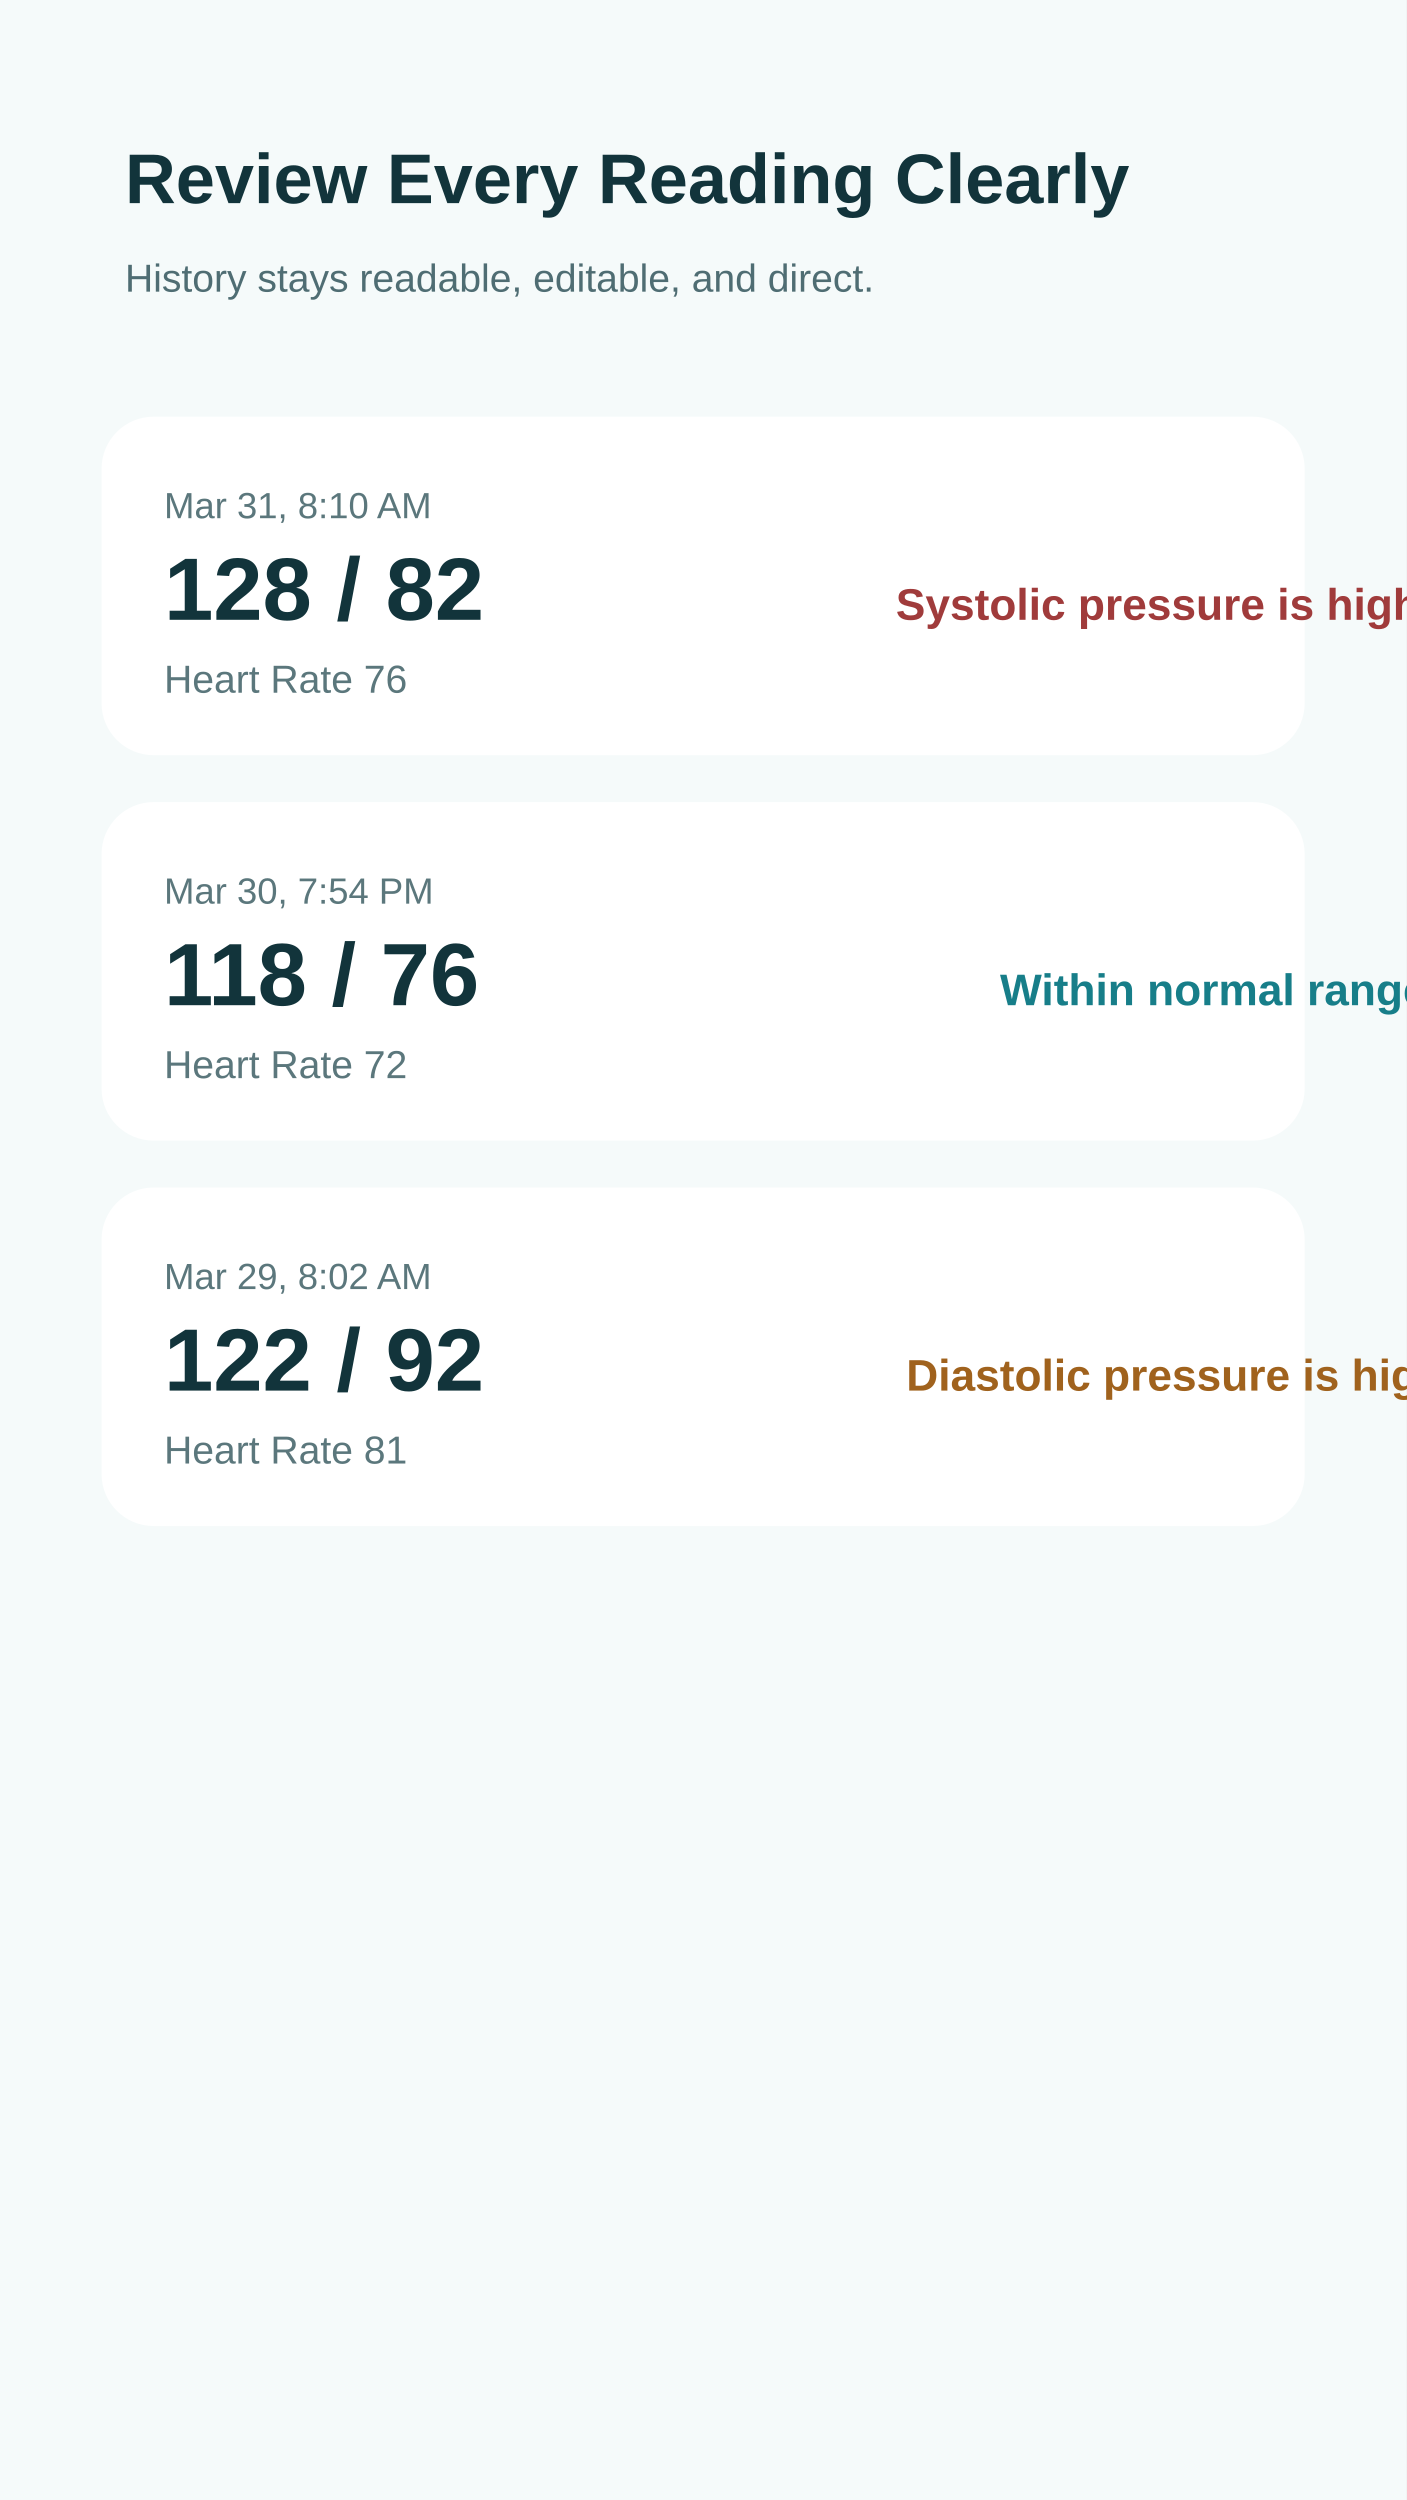
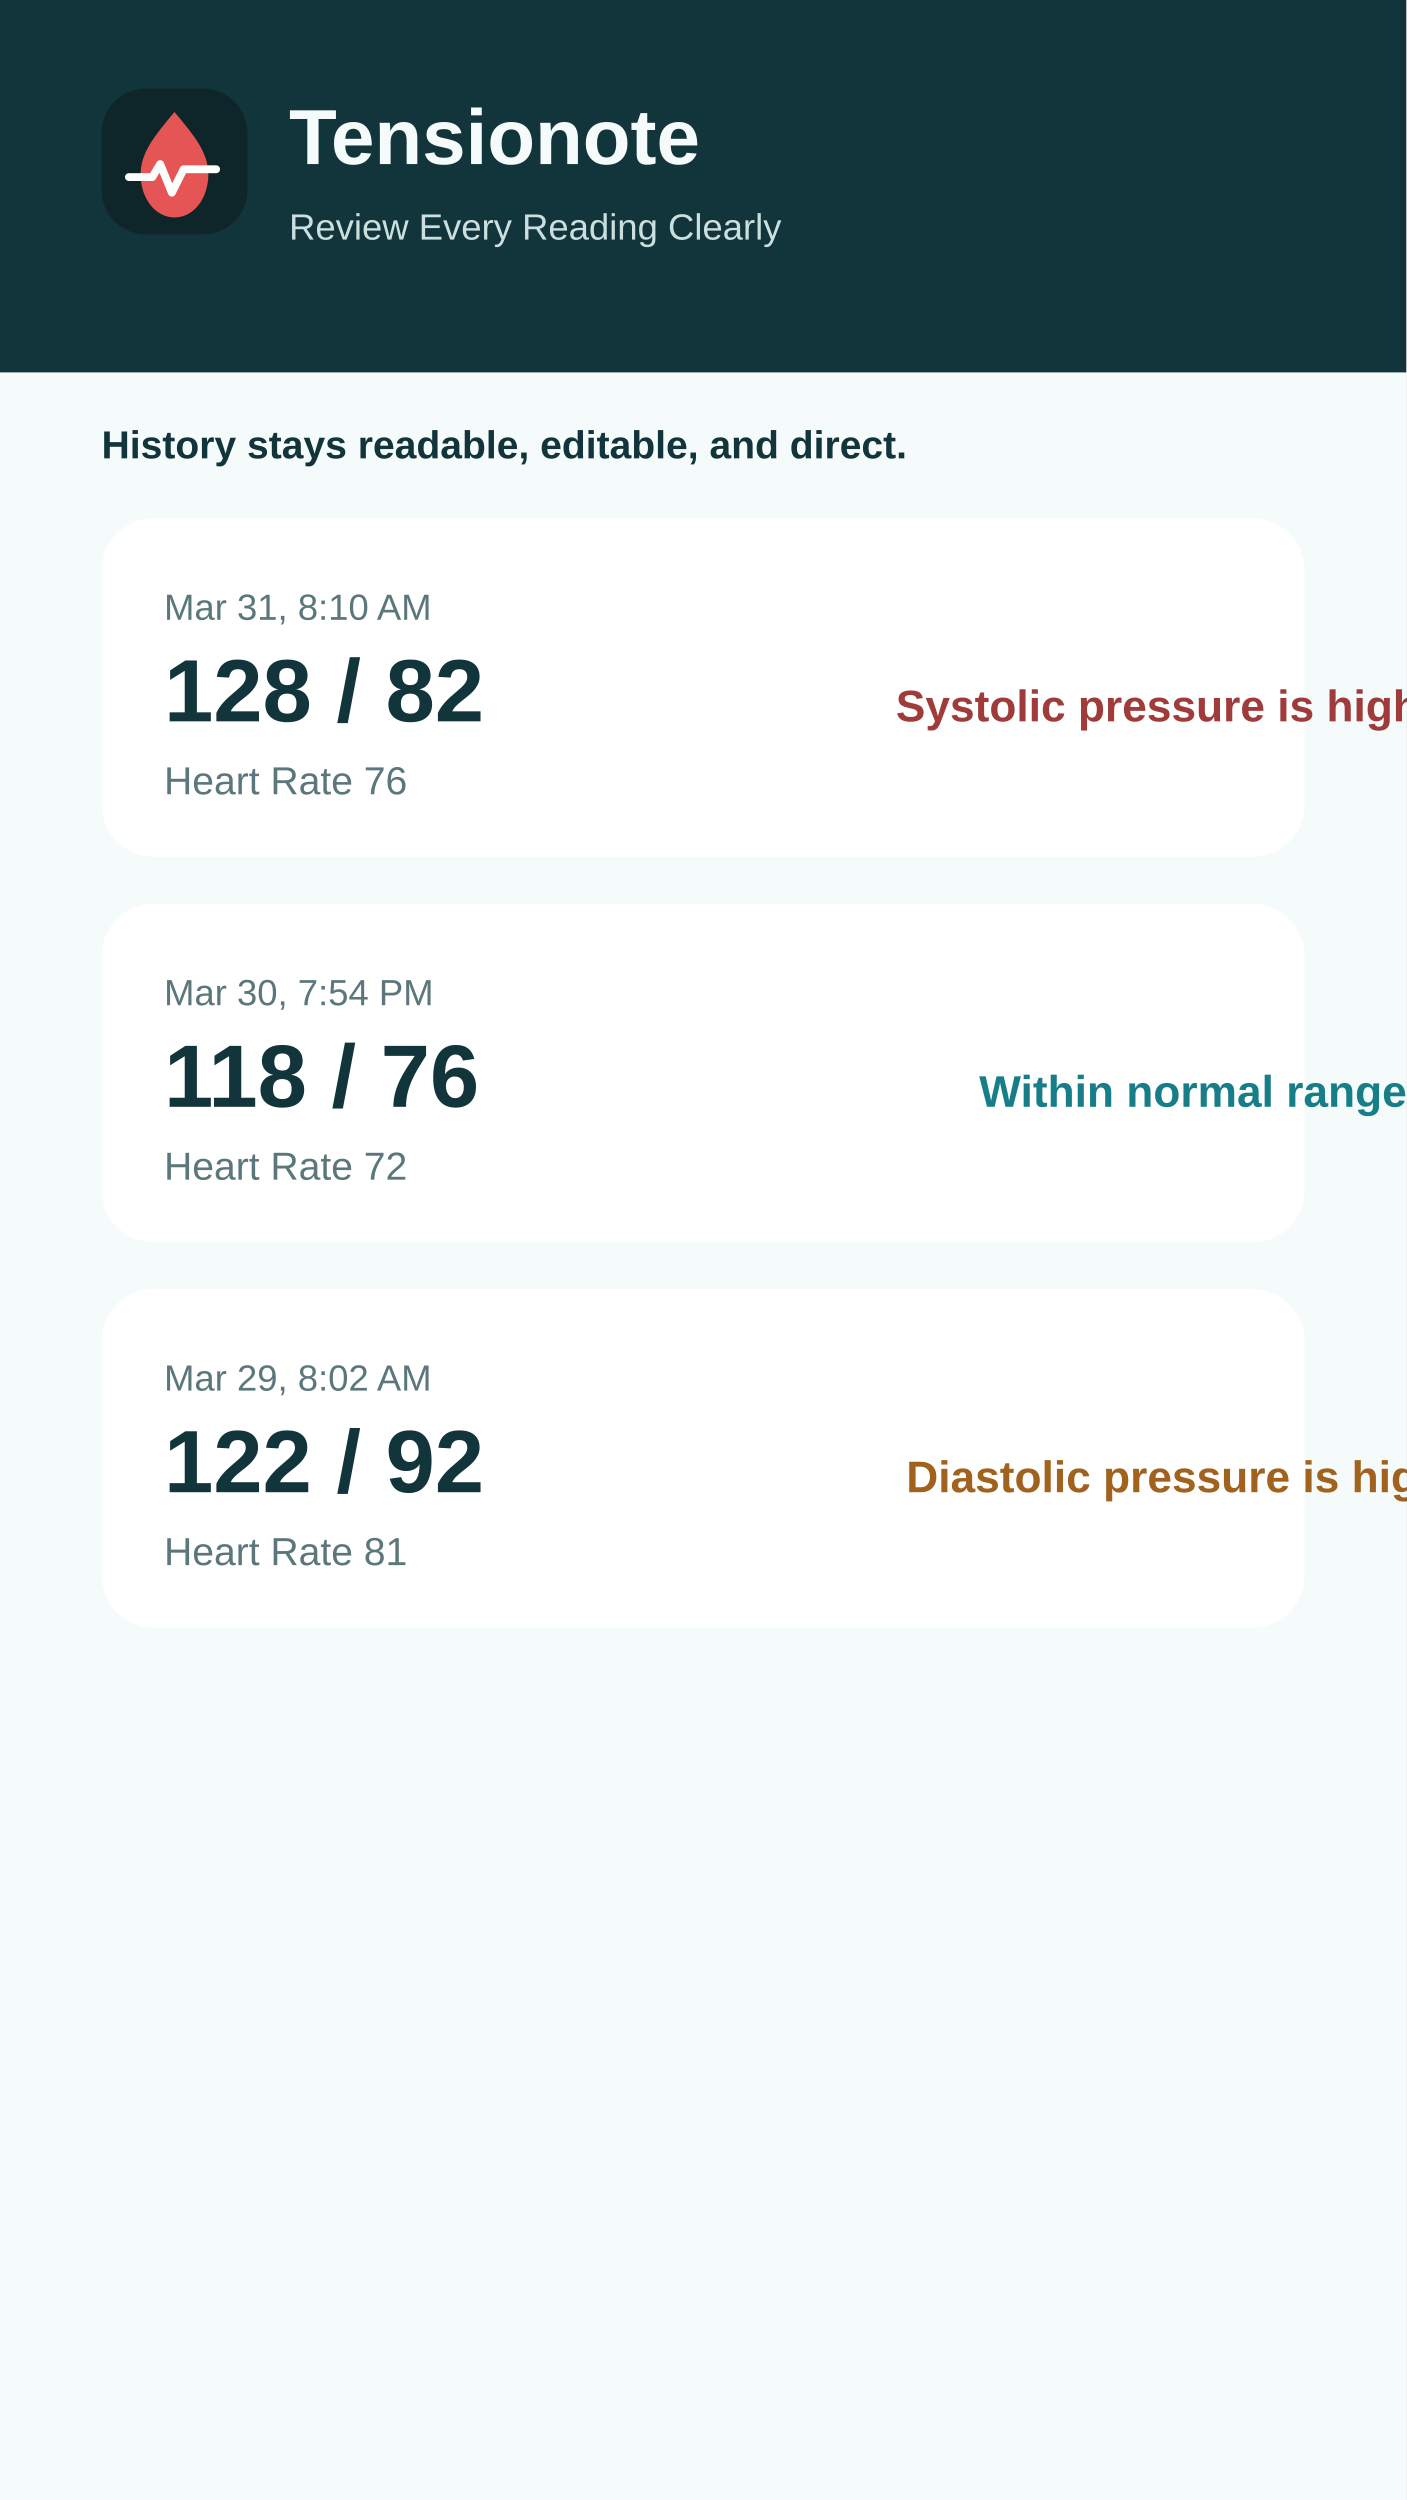
<svg xmlns="http://www.w3.org/2000/svg" width="1080" height="1920" viewBox="0 0 1080 1920" fill="none">
  <rect width="1080" height="1920" fill="#F5FAFA" />
-   <text x="96" y="156" font-family="Segoe UI, Arial, sans-serif" font-size="54" font-weight="700" fill="#12343B">Review Every Reading Clearly</text>
-   <text x="96" y="224" font-family="Segoe UI, Arial, sans-serif" font-size="30" fill="#4F6D73">History stays readable, editable, and direct.</text>
-   <g transform="translate(78 320)">
+   <rect width="1080" height="286" fill="#12343B" />
+   <g transform="translate(78 68)">
+     <rect width="112" height="112" rx="34" fill="#0E252A" />
+     <path d="M56 18C41 36 30 49 30 66C30 84 41 99 56 99C71 99 82 84 82 66C82 49 71 36 56 18Z" fill="#E65555" />
+     <path d="M21 68H39L45 58L54 80L63 62H88" stroke="#FFFFFF" stroke-width="6" stroke-linecap="round" stroke-linejoin="round" />
+   </g>
+   <text x="222" y="126" font-family="Segoe UI, Arial, sans-serif" font-size="60" font-weight="800" fill="#F5FAFA">Tensionote</text>
+   <text x="222" y="184" font-family="Segoe UI, Arial, sans-serif" font-size="28" fill="#CBE0DE">Review Every Reading Clearly</text>
+   <text x="78" y="352" font-family="Segoe UI, Arial, sans-serif" font-size="30" font-weight="700" fill="#12343B">History stays readable, editable, and direct.</text>
+   <g transform="translate(78 398)">
    <rect width="924" height="260" rx="40" fill="white" />
    <text x="48" y="78" font-family="Segoe UI, Arial, sans-serif" font-size="28" fill="#5B777C">Mar 31, 8:10 AM</text>
    <text x="48" y="156" font-family="Segoe UI, Arial, sans-serif" font-size="68" font-weight="700" fill="#12343B">128 / 82</text>
    <text x="48" y="212" font-family="Segoe UI, Arial, sans-serif" font-size="30" fill="#5B777C">Heart Rate 76</text>
-     <text x="610" y="156" font-family="Segoe UI, Arial, sans-serif" font-size="34" font-weight="600" fill="#A03B3B">Systolic pressure is high.</text>
+     <text x="610" y="156" font-family="Segoe UI, Arial, sans-serif" font-size="34" font-weight="700" fill="#A03B3B">Systolic pressure is high.</text>
  </g>
-   <g transform="translate(78 616)">
+   <g transform="translate(78 694)">
    <rect width="924" height="260" rx="40" fill="white" />
    <text x="48" y="78" font-family="Segoe UI, Arial, sans-serif" font-size="28" fill="#5B777C">Mar 30, 7:54 PM</text>
    <text x="48" y="156" font-family="Segoe UI, Arial, sans-serif" font-size="68" font-weight="700" fill="#12343B">118 / 76</text>
    <text x="48" y="212" font-family="Segoe UI, Arial, sans-serif" font-size="30" fill="#5B777C">Heart Rate 72</text>
-     <text x="690" y="156" font-family="Segoe UI, Arial, sans-serif" font-size="34" font-weight="600" fill="#177E89">Within normal range.</text>
+     <text x="674" y="156" font-family="Segoe UI, Arial, sans-serif" font-size="34" font-weight="700" fill="#177E89">Within normal range.</text>
  </g>
-   <g transform="translate(78 912)">
+   <g transform="translate(78 990)">
    <rect width="924" height="260" rx="40" fill="white" />
    <text x="48" y="78" font-family="Segoe UI, Arial, sans-serif" font-size="28" fill="#5B777C">Mar 29, 8:02 AM</text>
    <text x="48" y="156" font-family="Segoe UI, Arial, sans-serif" font-size="68" font-weight="700" fill="#12343B">122 / 92</text>
    <text x="48" y="212" font-family="Segoe UI, Arial, sans-serif" font-size="30" fill="#5B777C">Heart Rate 81</text>
-     <text x="618" y="156" font-family="Segoe UI, Arial, sans-serif" font-size="34" font-weight="600" fill="#A0621D">Diastolic pressure is high.</text>
+     <text x="618" y="156" font-family="Segoe UI, Arial, sans-serif" font-size="34" font-weight="700" fill="#A0621D">Diastolic pressure is high.</text>
  </g>
</svg>
